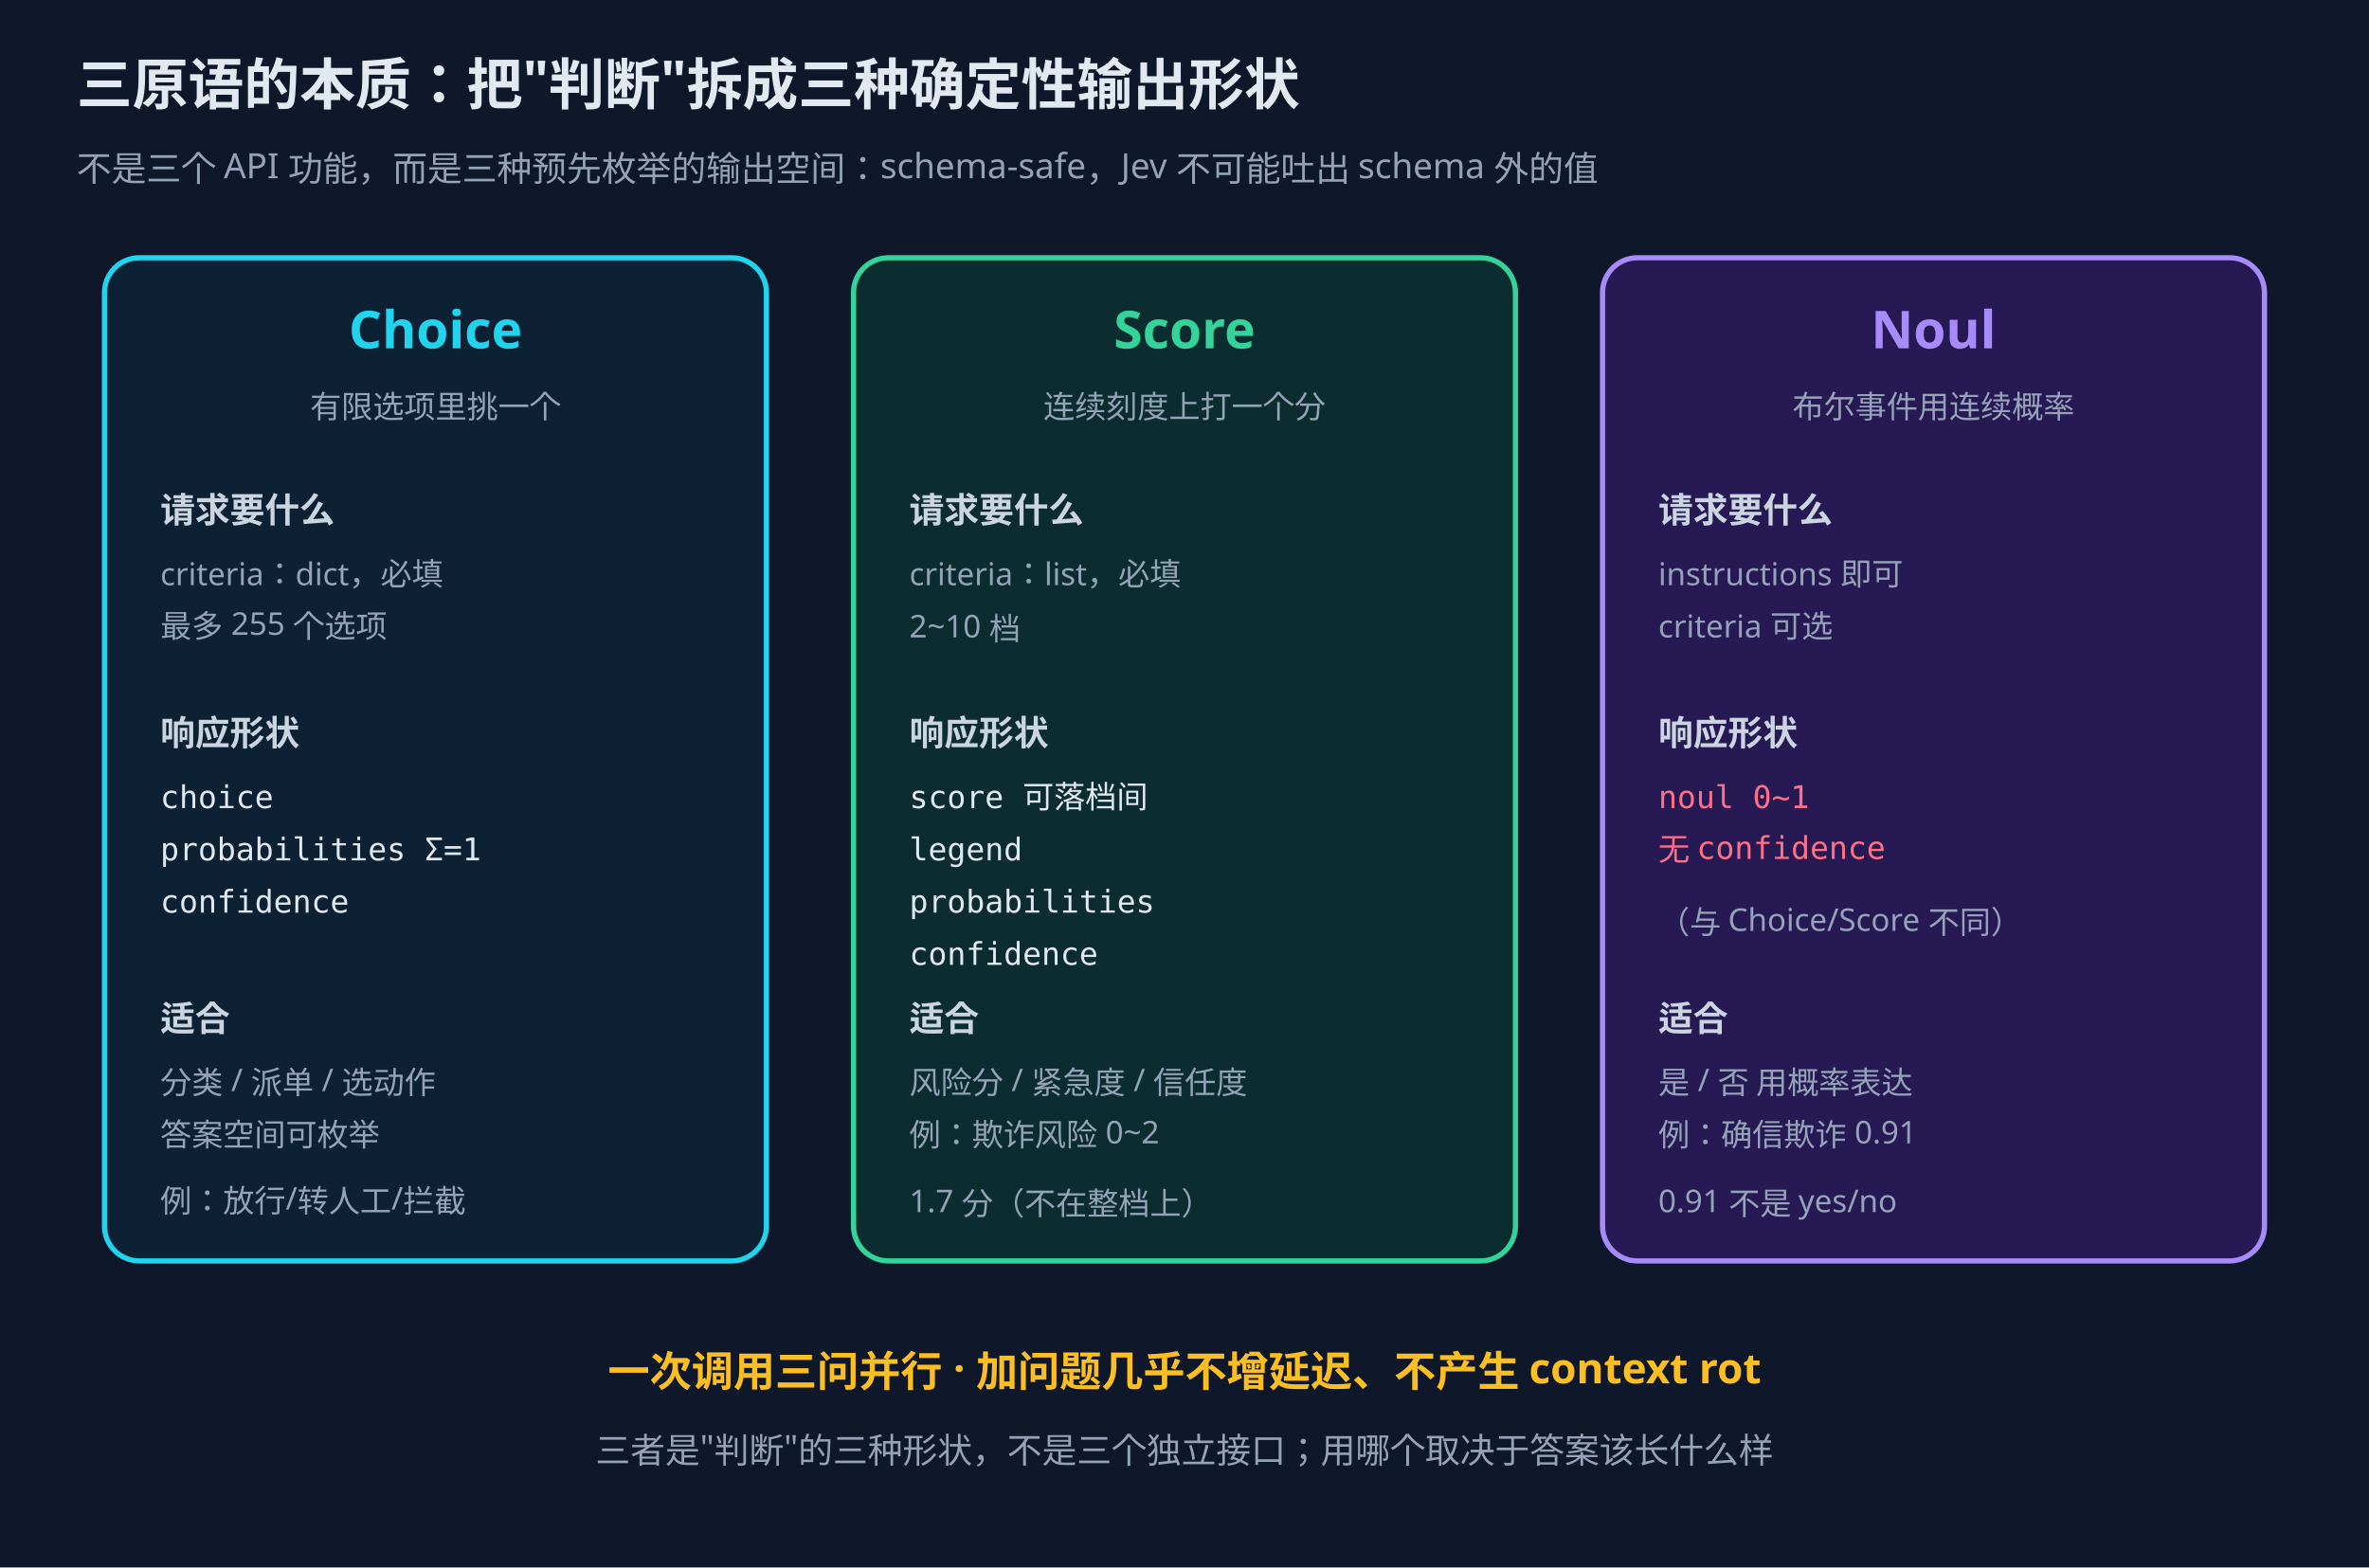
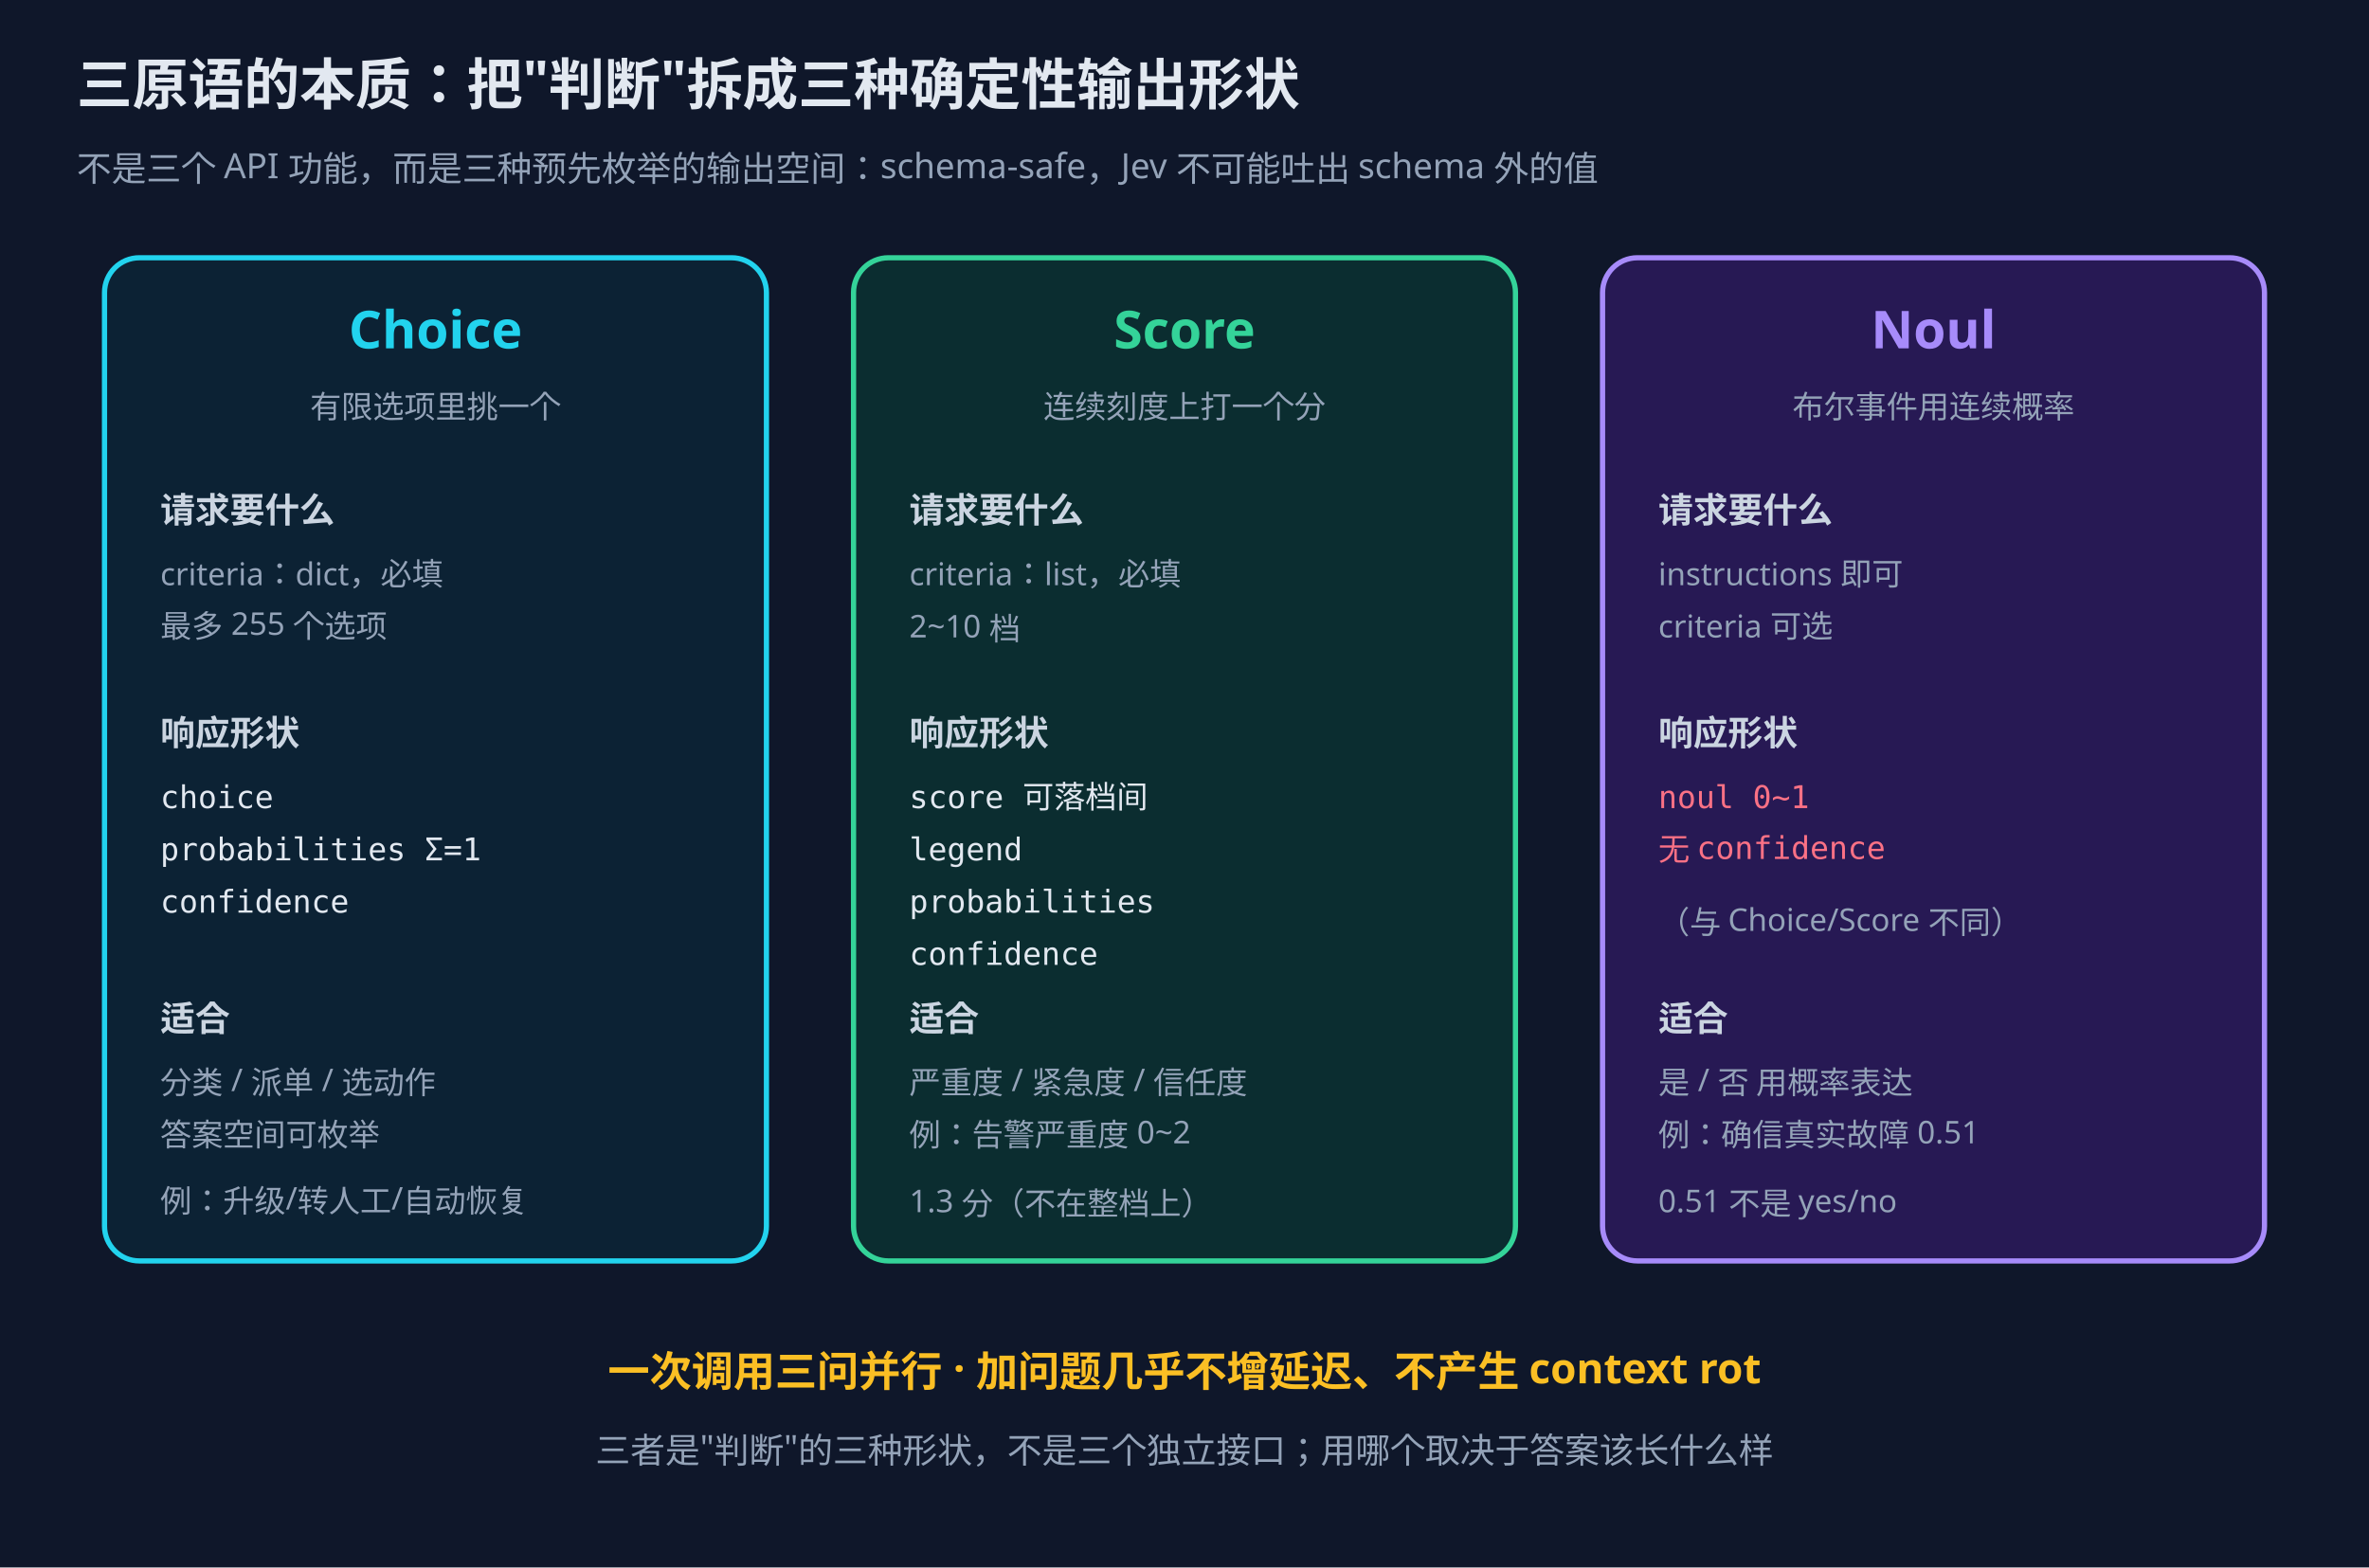
<svg xmlns="http://www.w3.org/2000/svg" width="680" height="450" viewBox="0 0 680 450">
  <defs>
    <marker id="arrow" markerWidth="10" markerHeight="7" refX="9" refY="3.5" orient="auto">
      <polygon points="0 0, 10 3.5, 0 7" fill="#64748b" />
    </marker>
  </defs>
  <rect width="680" height="450" fill="#0f172a" />
  <text x="22" y="30" fill="#e2e8f0" font-family="Noto Sans SC, PingFang SC, Microsoft YaHei, sans-serif" font-size="16" font-weight="700">三原语的本质：把"判断"拆成三种确定性输出形状</text>
  <text x="22" y="52" fill="#94a3b8" font-family="Noto Sans SC, PingFang SC, Microsoft YaHei, sans-serif" font-size="10">不是三个 API 功能，而是三种预先枚举的输出空间：schema-safe，Jev 不可能吐出 schema 外的值</text>
  <rect x="30" y="74" width="190" height="288" rx="10" fill="#0f172a" />
  <rect x="30" y="74" width="190" height="288" rx="10" fill="rgba(8,51,68,0.4)" stroke="#22d3ee" stroke-width="1.5" />
  <text x="125" y="100" text-anchor="middle" fill="#22d3ee" font-family="Noto Sans SC, PingFang SC, Microsoft YaHei, sans-serif" font-size="15" font-weight="700">Choice</text>
  <text x="125" y="120" text-anchor="middle" fill="#94a3b8" font-family="Noto Sans SC, PingFang SC, Microsoft YaHei, sans-serif" font-size="9">有限选项里挑一个</text>
  <text x="46" y="150" fill="#cbd5e1" font-family="Noto Sans SC, PingFang SC, Microsoft YaHei, sans-serif" font-size="10" font-weight="600">请求要什么</text>
  <text x="46" y="168" fill="#94a3b8" font-family="Noto Sans SC, PingFang SC, Microsoft YaHei, sans-serif" font-size="9">criteria：dict，必填</text>
  <text x="46" y="183" fill="#94a3b8" font-family="Noto Sans SC, PingFang SC, Microsoft YaHei, sans-serif" font-size="9">最多 255 个选项</text>
  <text x="46" y="214" fill="#cbd5e1" font-family="Noto Sans SC, PingFang SC, Microsoft YaHei, sans-serif" font-size="10" font-weight="600">响应形状</text>
  <text x="46" y="232" fill="#e2e8f0" font-family="JetBrains Mono, monospace" font-size="9">choice</text>
  <text x="46" y="247" fill="#e2e8f0" font-family="JetBrains Mono, monospace" font-size="9">probabilities  Σ=1</text>
  <text x="46" y="262" fill="#e2e8f0" font-family="JetBrains Mono, monospace" font-size="9">confidence</text>
  <text x="46" y="296" fill="#cbd5e1" font-family="Noto Sans SC, PingFang SC, Microsoft YaHei, sans-serif" font-size="10" font-weight="600">适合</text>
  <text x="46" y="314" fill="#94a3b8" font-family="Noto Sans SC, PingFang SC, Microsoft YaHei, sans-serif" font-size="9">分类 / 派单 / 选动作</text>
  <text x="46" y="329" fill="#94a3b8" font-family="Noto Sans SC, PingFang SC, Microsoft YaHei, sans-serif" font-size="9">答案空间可枚举</text>
-   <text x="46" y="348" fill="#94a3b8" font-family="Noto Sans SC, PingFang SC, Microsoft YaHei, sans-serif" font-size="9">例：放行/转人工/拦截</text>
+   <text x="46" y="348" fill="#94a3b8" font-family="Noto Sans SC, PingFang SC, Microsoft YaHei, sans-serif" font-size="9">例：升级/转人工/自动恢复</text>
  <rect x="245" y="74" width="190" height="288" rx="10" fill="#0f172a" />
  <rect x="245" y="74" width="190" height="288" rx="10" fill="rgba(6,78,59,0.4)" stroke="#34d399" stroke-width="1.5" />
  <text x="340" y="100" text-anchor="middle" fill="#34d399" font-family="Noto Sans SC, PingFang SC, Microsoft YaHei, sans-serif" font-size="15" font-weight="700">Score</text>
  <text x="340" y="120" text-anchor="middle" fill="#94a3b8" font-family="Noto Sans SC, PingFang SC, Microsoft YaHei, sans-serif" font-size="9">连续刻度上打一个分</text>
  <text x="261" y="150" fill="#cbd5e1" font-family="Noto Sans SC, PingFang SC, Microsoft YaHei, sans-serif" font-size="10" font-weight="600">请求要什么</text>
  <text x="261" y="168" fill="#94a3b8" font-family="Noto Sans SC, PingFang SC, Microsoft YaHei, sans-serif" font-size="9">criteria：list，必填</text>
  <text x="261" y="183" fill="#94a3b8" font-family="Noto Sans SC, PingFang SC, Microsoft YaHei, sans-serif" font-size="9">2~10 档</text>
  <text x="261" y="214" fill="#cbd5e1" font-family="Noto Sans SC, PingFang SC, Microsoft YaHei, sans-serif" font-size="10" font-weight="600">响应形状</text>
  <text x="261" y="232" fill="#e2e8f0" font-family="JetBrains Mono, monospace" font-size="9">score  可落档间</text>
  <text x="261" y="247" fill="#e2e8f0" font-family="JetBrains Mono, monospace" font-size="9">legend</text>
  <text x="261" y="262" fill="#e2e8f0" font-family="JetBrains Mono, monospace" font-size="9">probabilities</text>
  <text x="261" y="277" fill="#e2e8f0" font-family="JetBrains Mono, monospace" font-size="9">confidence</text>
  <text x="261" y="296" fill="#cbd5e1" font-family="Noto Sans SC, PingFang SC, Microsoft YaHei, sans-serif" font-size="10" font-weight="600">适合</text>
-   <text x="261" y="314" fill="#94a3b8" font-family="Noto Sans SC, PingFang SC, Microsoft YaHei, sans-serif" font-size="9">风险分 / 紧急度 / 信任度</text>
-   <text x="261" y="329" fill="#94a3b8" font-family="Noto Sans SC, PingFang SC, Microsoft YaHei, sans-serif" font-size="9">例：欺诈风险 0~2</text>
-   <text x="261" y="348" fill="#94a3b8" font-family="Noto Sans SC, PingFang SC, Microsoft YaHei, sans-serif" font-size="9">1.7 分（不在整档上）</text>
+   <text x="261" y="314" fill="#94a3b8" font-family="Noto Sans SC, PingFang SC, Microsoft YaHei, sans-serif" font-size="9">严重度 / 紧急度 / 信任度</text>
+   <text x="261" y="329" fill="#94a3b8" font-family="Noto Sans SC, PingFang SC, Microsoft YaHei, sans-serif" font-size="9">例：告警严重度 0~2</text>
+   <text x="261" y="348" fill="#94a3b8" font-family="Noto Sans SC, PingFang SC, Microsoft YaHei, sans-serif" font-size="9">1.3 分（不在整档上）</text>
  <rect x="460" y="74" width="190" height="288" rx="10" fill="#0f172a" />
  <rect x="460" y="74" width="190" height="288" rx="10" fill="rgba(76,29,149,0.4)" stroke="#a78bfa" stroke-width="1.5" />
  <text x="555" y="100" text-anchor="middle" fill="#a78bfa" font-family="Noto Sans SC, PingFang SC, Microsoft YaHei, sans-serif" font-size="15" font-weight="700">Noul</text>
  <text x="555" y="120" text-anchor="middle" fill="#94a3b8" font-family="Noto Sans SC, PingFang SC, Microsoft YaHei, sans-serif" font-size="9">布尔事件用连续概率</text>
  <text x="476" y="150" fill="#cbd5e1" font-family="Noto Sans SC, PingFang SC, Microsoft YaHei, sans-serif" font-size="10" font-weight="600">请求要什么</text>
  <text x="476" y="168" fill="#94a3b8" font-family="Noto Sans SC, PingFang SC, Microsoft YaHei, sans-serif" font-size="9">instructions 即可</text>
  <text x="476" y="183" fill="#94a3b8" font-family="Noto Sans SC, PingFang SC, Microsoft YaHei, sans-serif" font-size="9">criteria 可选</text>
  <text x="476" y="214" fill="#cbd5e1" font-family="Noto Sans SC, PingFang SC, Microsoft YaHei, sans-serif" font-size="10" font-weight="600">响应形状</text>
  <text x="476" y="232" fill="#fb7185" font-family="JetBrains Mono, monospace" font-size="9">noul  0~1</text>
  <text x="476" y="247" fill="#fb7185" font-family="JetBrains Mono, monospace" font-size="9">无 confidence</text>
  <text x="476" y="268" fill="#94a3b8" font-family="Noto Sans SC, PingFang SC, Microsoft YaHei, sans-serif" font-size="9">（与 Choice/Score 不同）</text>
  <text x="476" y="296" fill="#cbd5e1" font-family="Noto Sans SC, PingFang SC, Microsoft YaHei, sans-serif" font-size="10" font-weight="600">适合</text>
  <text x="476" y="314" fill="#94a3b8" font-family="Noto Sans SC, PingFang SC, Microsoft YaHei, sans-serif" font-size="9">是 / 否 用概率表达</text>
-   <text x="476" y="329" fill="#94a3b8" font-family="Noto Sans SC, PingFang SC, Microsoft YaHei, sans-serif" font-size="9">例：确信欺诈 0.91</text>
-   <text x="476" y="348" fill="#94a3b8" font-family="Noto Sans SC, PingFang SC, Microsoft YaHei, sans-serif" font-size="9">0.91 不是 yes/no</text>
+   <text x="476" y="329" fill="#94a3b8" font-family="Noto Sans SC, PingFang SC, Microsoft YaHei, sans-serif" font-size="9">例：确信真实故障 0.51</text>
+   <text x="476" y="348" fill="#94a3b8" font-family="Noto Sans SC, PingFang SC, Microsoft YaHei, sans-serif" font-size="9">0.51 不是 yes/no</text>
  <text x="340" y="398" text-anchor="middle" fill="#fbbf24" font-family="Noto Sans SC, PingFang SC, Microsoft YaHei, sans-serif" font-size="12" font-weight="600">一次调用三问并行 · 加问题几乎不增延迟、不产生 context rot</text>
  <text x="340" y="420" text-anchor="middle" fill="#94a3b8" font-family="Noto Sans SC, PingFang SC, Microsoft YaHei, sans-serif" font-size="10">三者是"判断"的三种形状，不是三个独立接口；用哪个取决于答案该长什么样</text>
</svg>
